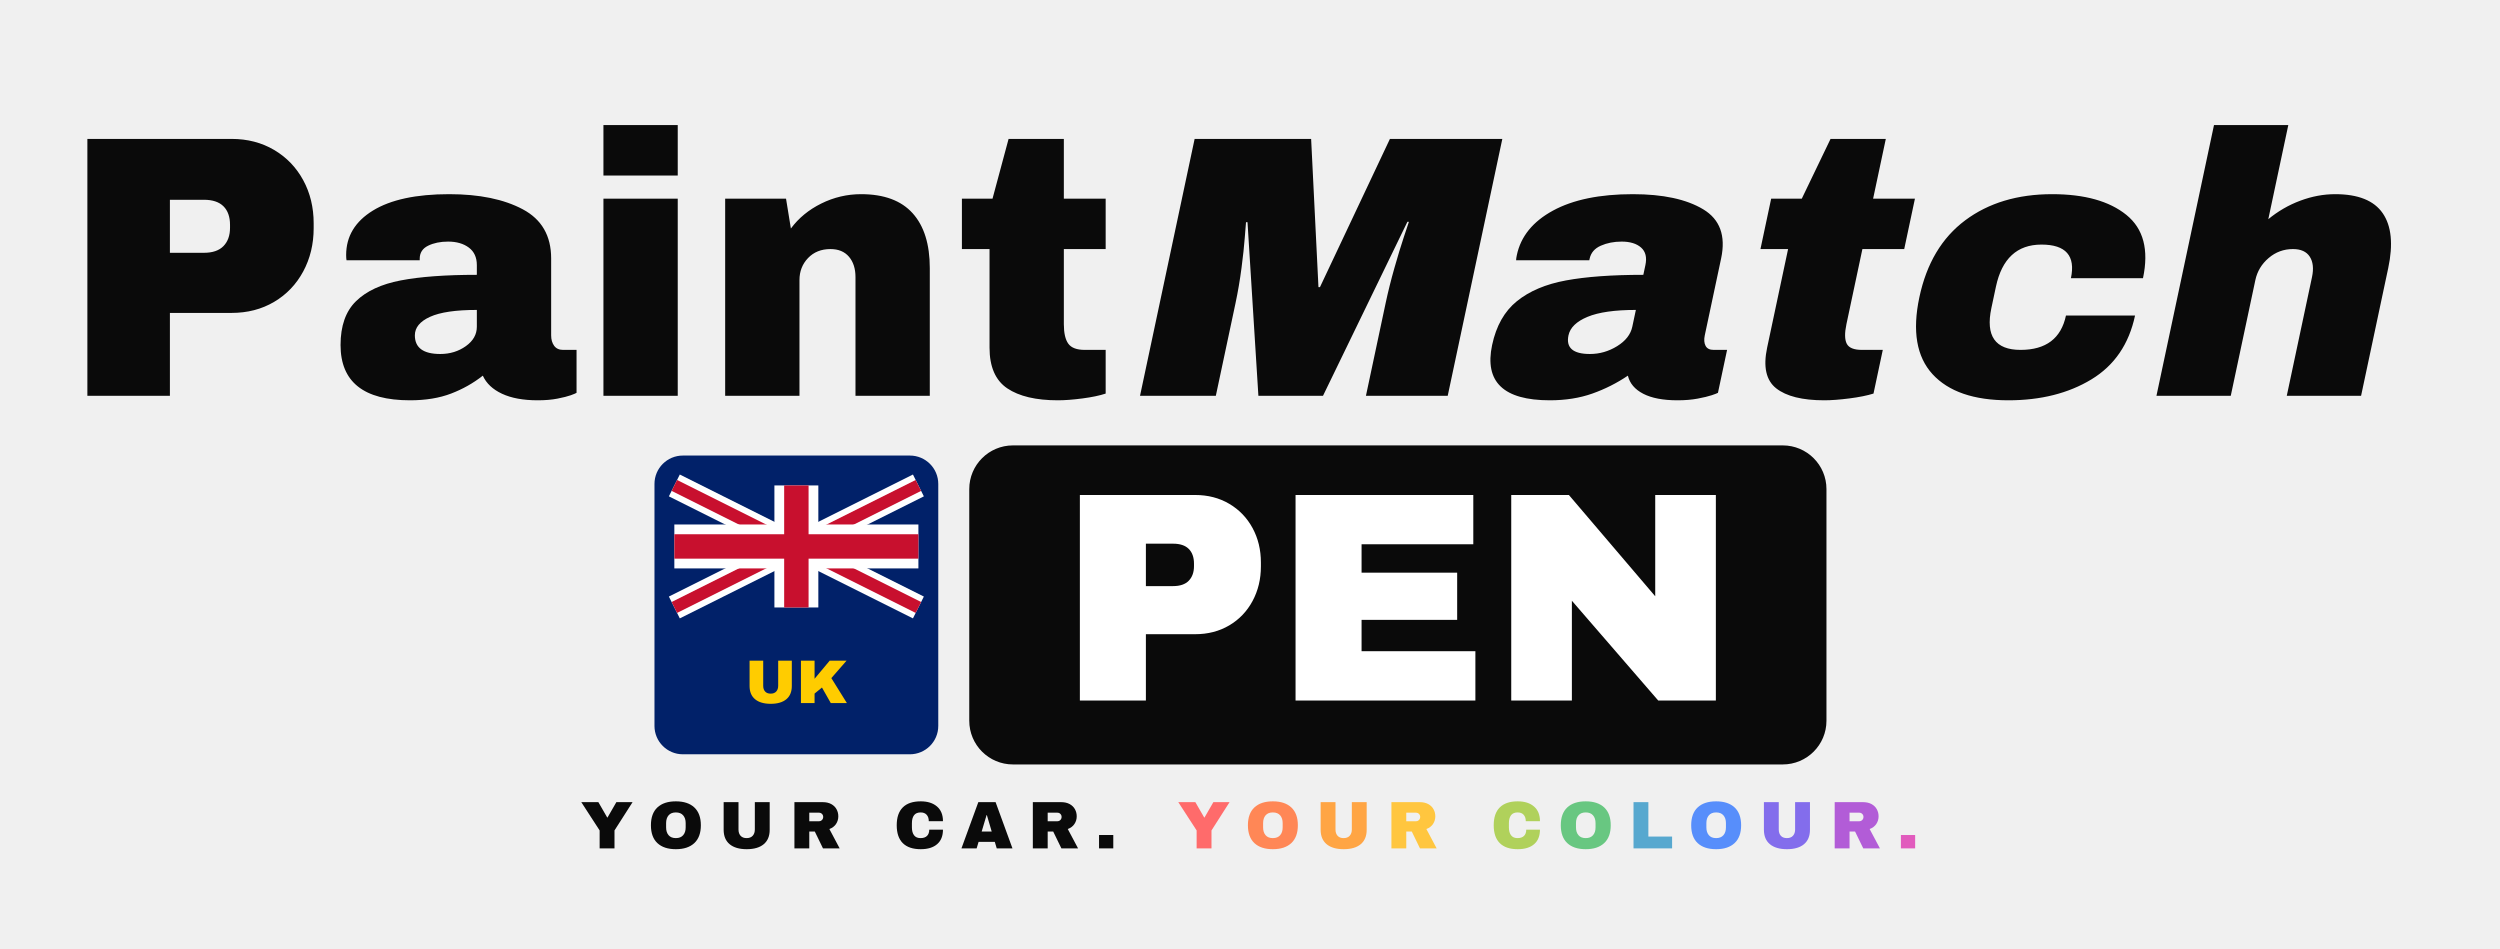
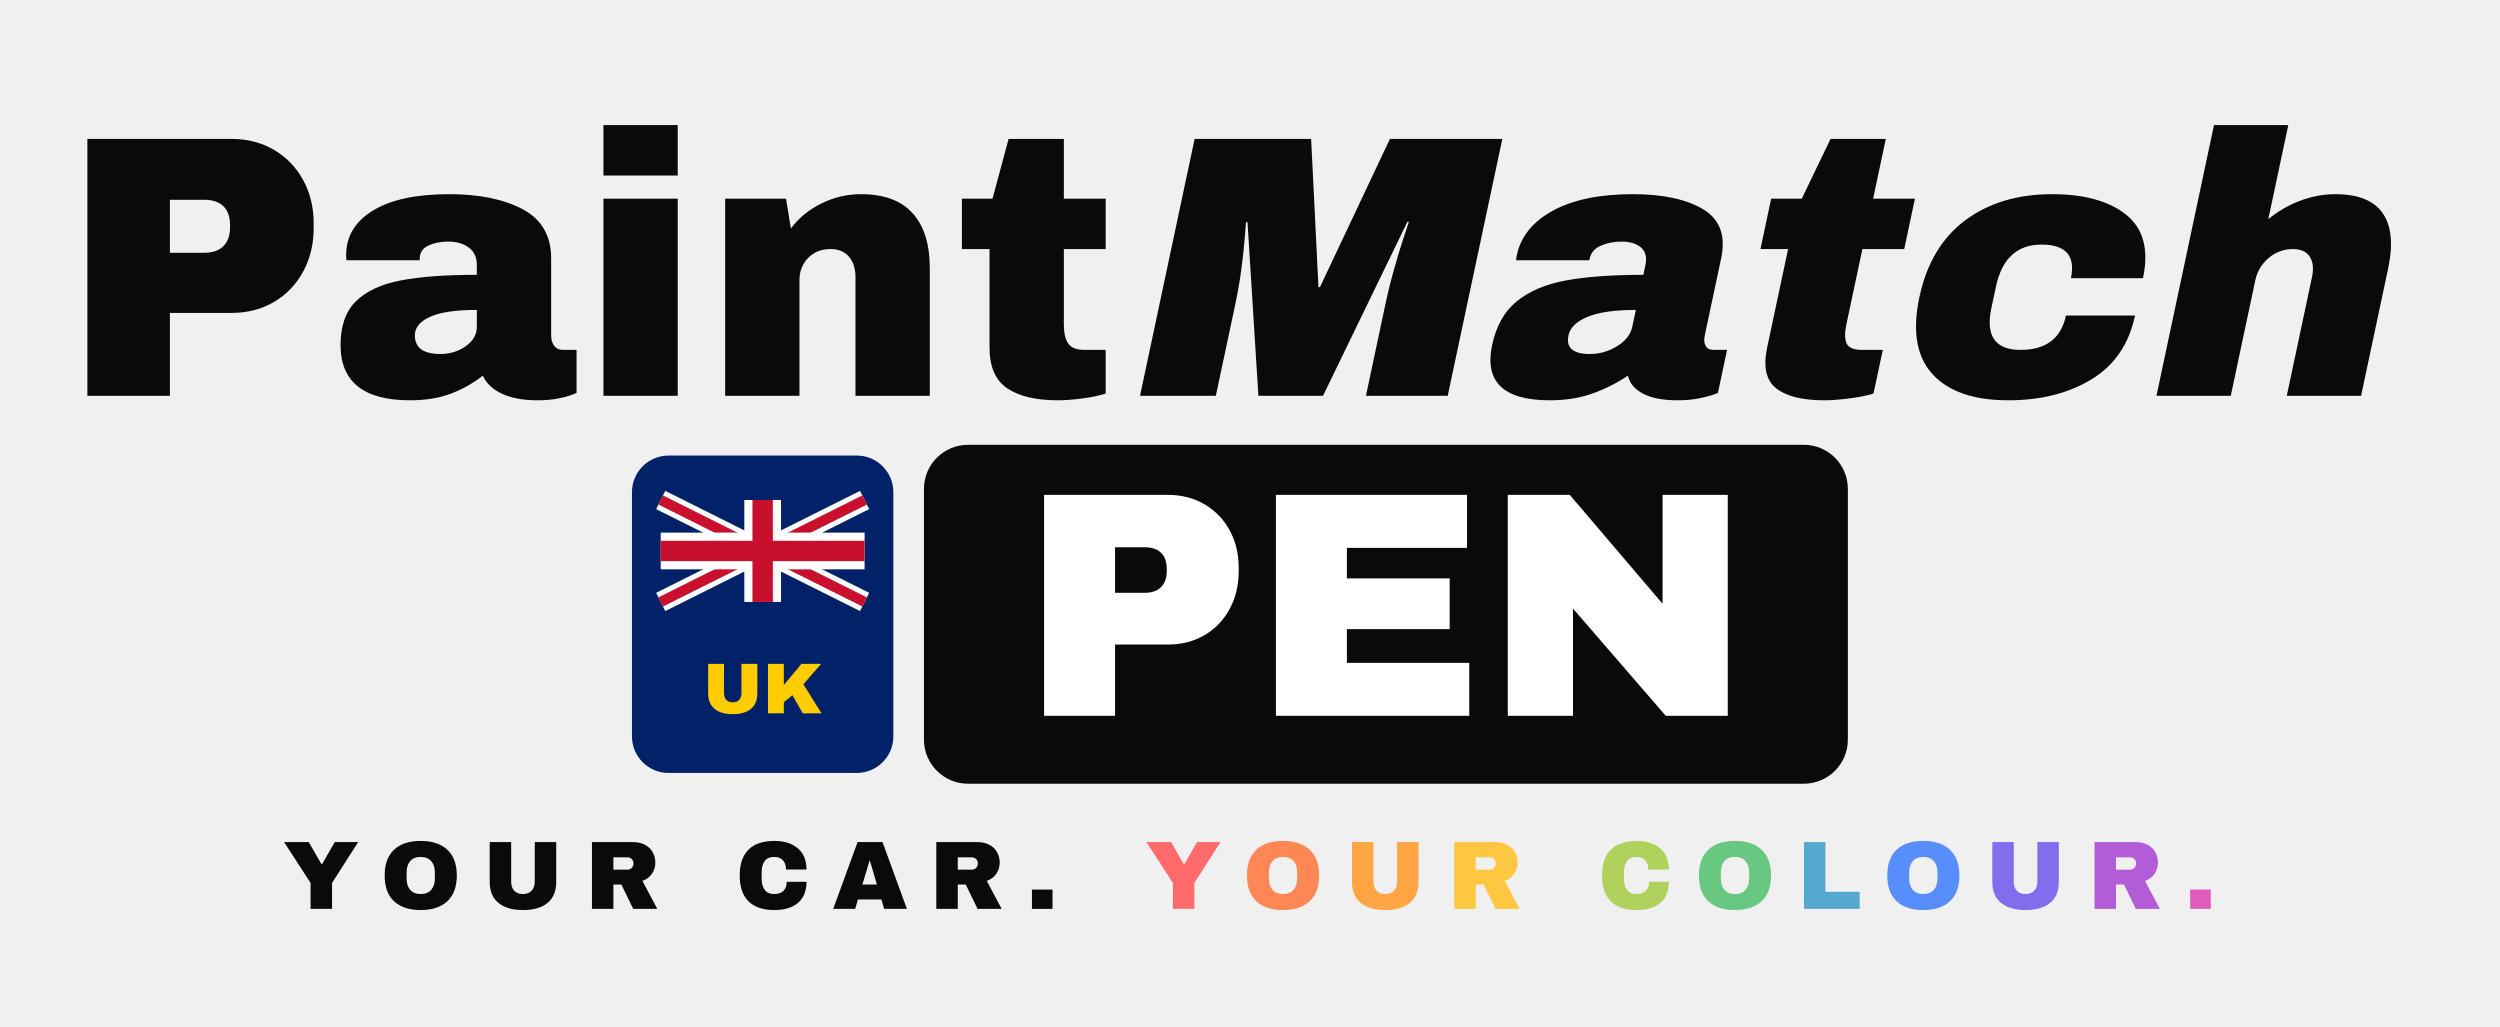
- <svg xmlns="http://www.w3.org/2000/svg" viewBox="0 0 1339.01 508.00" role="img" aria-label="PaintMatchPen">
+ <svg xmlns="http://www.w3.org/2000/svg" viewBox="0 0 1339.01 550.00" role="img" aria-label="PaintMatchPen">
  <path d="M168.0 119.6V122.2Q168.0 135.0 162.4 145.4Q156.8 155.8 146.8 161.7Q136.8 167.6 124.0 167.6H91.0V212.0H46.8V74.4H124.0Q136.8 74.4 146.8 80.3Q156.8 86.2 162.4 96.5Q168.0 106.8 168.0 119.6ZM91.0 135.4H109.2Q116.2 135.4 119.7 131.8Q123.2 128.2 123.2 122.0V120.4Q123.2 114.0 119.7 110.5Q116.2 107.0 109.2 107.0H91.0Z M295.2 138.4V179.6Q295.2 183.0 296.8 185.2Q298.4 187.4 301.6 187.4H308.8V210.4Q308.2 210.8 305.7 211.7Q303.2 212.6 298.6 213.5Q294.0 214.4 288.0 214.4Q276.4 214.4 268.9 210.9Q261.4 207.4 258.6 201.2Q251.0 207.2 241.6 210.8Q232.2 214.4 219.6 214.4Q182.4 214.4 182.4 184.8Q182.4 169.4 190.7 161.3Q199.0 153.2 214.6 150.2Q230.2 147.2 255.4 147.2V142.0Q255.4 135.8 251.1 132.6Q246.8 129.4 240.0 129.4Q233.8 129.4 229.3 131.6Q224.8 133.8 224.8 138.6V139.4H185.6Q185.4 138.4 185.4 136.6Q185.4 121.6 199.7 112.8Q214.0 104.0 240.6 104.0Q264.8 104.0 280.0 112.1Q295.2 120.2 295.2 138.4ZM222.2 179.6Q222.2 189.6 235.8 189.6Q243.6 189.6 249.5 185.4Q255.4 181.2 255.4 175.0V166.0Q238.4 166.0 230.3 169.7Q222.2 173.4 222.2 179.6Z M323.2 94.0V67.0H363.0V94.0ZM323.2 212.0V106.4H363.0V212.0Z M498 143.6V212.0H458.2V148.4Q458.2 141.6 454.7 137.5Q451.2 133.4 444.8 133.4Q437.4 133.4 432.8 138.2Q428.2 143.0 428.2 150.0V212.0H388.4V106.4H421L423.6 122.4Q429.8 114.0 439.9 109.0Q450 104.0 461.2 104.0Q479.6 104.0 488.8 114.2Q498 124.4 498 143.6Z M592.2 106.4V133.4H569.8V173.6Q569.8 180.8 572.2 184.1Q574.6 187.4 581 187.4H592.2V210.8Q587.4 212.4 579.8 213.4Q572.2 214.4 566.6 214.4Q549 214.4 539.5 208.0Q530 201.6 530 186.2V133.4H515.2V106.4H531.6L540.2 74.4H569.8V106.4Z" fill="#0A0A0A" />
  <path d="M731.6 212.0 742.143 162.4Q744.098 153.2 746.86 143.5Q749.622 133.8 751.825 127.2Q754.028 120.6 754.61 118.8H753.81L708.6 212.0H674L668.168 119.0H667.368Q667.185 120.8 666.704 127.3Q666.222 133.8 664.96 143.5Q663.698 153.2 661.743 162.4L651.2 212.0H610.6L639.848 74.4H702.248L706.171 153.8H706.971L744.448 74.4H804.648L775.4 212.0Z M921.844 138.4 913.087 179.6Q912.364 183.0 913.497 185.2Q914.629 187.4 917.829 187.4H925.029L920.14 210.4Q919.455 210.8 916.764 211.7Q914.072 212.6 909.281 213.5Q904.49 214.4 898.49 214.4Q886.89 214.4 880.134 210.9Q873.378 207.4 871.896 201.2Q863.02 207.2 852.855 210.8Q842.69 214.4 830.09 214.4Q792.89 214.4 799.182 184.8Q802.455 169.4 812.477 161.3Q822.498 153.2 838.736 150.2Q854.974 147.2 880.174 147.2L881.279 142.0Q882.597 135.8 878.977 132.6Q875.357 129.4 868.557 129.4Q862.357 129.4 857.39 131.6Q852.422 133.8 851.402 138.6L851.232 139.4H812.032Q812.044 138.4 812.427 136.6Q815.615 121.6 831.786 112.8Q847.956 104.0 874.556 104.0Q898.756 104.0 912.234 112.1Q925.713 120.2 921.844 138.4ZM840.087 179.6Q837.961 189.6 851.561 189.6Q859.361 189.6 866.154 185.4Q872.947 181.2 874.265 175.0L876.178 166.0Q859.178 166.0 850.291 169.7Q841.405 173.4 840.087 179.6Z M1025.646 106.4 1019.907 133.4H997.507L988.962 173.6Q987.432 180.8 989.13 184.1Q990.829 187.4 997.229 187.4H1008.429L1003.455 210.8Q998.315 212.4 990.502 213.4Q982.69 214.4 977.09 214.4Q959.49 214.4 951.35 208.0Q943.211 201.6 946.484 186.2L957.707 133.4H942.907L948.646 106.4H965.046L980.448 74.4H1010.048L1003.246 106.4Z M1147.791 149.0H1109.191Q1113.017 131.0 1093.417 131.0Q1073.817 131.0 1069.013 153.6L1066.59 165.0Q1061.829 187.4 1082.229 187.4Q1102.629 187.4 1106.54 169.0H1143.54Q1138.651 192.0 1120.17 203.2Q1101.69 214.4 1075.69 214.4Q1047.89 214.4 1035.066 200.4Q1022.241 186.4 1028.023 159.2Q1033.805 132.0 1052.58 118.0Q1071.356 104.0 1099.156 104.0Q1125.156 104.0 1138.897 115.1Q1152.637 126.2 1147.791 149.0Z M1250.756 104.0Q1269.156 104.0 1276.188 114.2Q1283.22 124.4 1279.139 143.6L1264.6 212.0H1224.8L1238.319 148.4Q1239.764 141.6 1237.135 137.5Q1234.507 133.4 1228.107 133.4Q1220.707 133.4 1215.087 138.2Q1209.466 143.0 1207.979 150.0L1194.8 212.0H1155L1185.821 67.0H1225.621L1214.908 117.4Q1222.668 111.0 1232.012 107.5Q1241.356 104.0 1250.756 104.0Z" fill="#0A0A0A" />
-   <rect x="350.54" y="244.00" width="152.00" height="160.00" rx="15.20" ry="15.20" fill="#012169" />
-   <line x1="361.18" y1="260.00" x2="491.90" y2="325.36" stroke="#FFF" stroke-width="13.07" />
-   <line x1="491.90" y1="260.00" x2="361.18" y2="325.36" stroke="#FFF" stroke-width="13.07" />
-   <line x1="361.18" y1="260.00" x2="491.90" y2="325.36" stroke="#C8102E" stroke-width="6.54" />
-   <line x1="491.90" y1="260.00" x2="361.18" y2="325.36" stroke="#C8102E" stroke-width="6.54" />
-   <line x1="426.54" y1="260.00" x2="426.54" y2="325.36" stroke="#FFF" stroke-width="23.53" />
-   <line x1="361.18" y1="292.68" x2="491.90" y2="292.68" stroke="#FFF" stroke-width="23.53" />
-   <line x1="426.54" y1="260.00" x2="426.54" y2="325.36" stroke="#C8102E" stroke-width="13.07" />
-   <line x1="361.18" y1="292.68" x2="491.90" y2="292.68" stroke="#C8102E" stroke-width="13.07" />
-   <path d="M412.804 376.967Q407.387 376.967 404.431 374.523Q401.475 372.078 401.475 367.421V353.847H408.775V367.322Q408.775 369.238 409.798 370.377Q410.822 371.517 412.771 371.517Q414.72 371.517 415.76 370.361Q416.801 369.205 416.801 367.322V353.847H424.1V367.421Q424.1 372.078 421.16 374.523Q418.221 376.967 412.804 376.967Z M444.38 353.847H453.43L445.271 363.194L453.595 376.57H444.974L440.251 368.247L436.288 371.484V376.57H428.988V353.847H436.288V363.557Z" fill="#FFCC00" />
-   <rect x="522.54" y="241.96" width="452.32" height="164.08" rx="20.0" ry="20.0" fill="#0A0A0A" stroke="#0A0A0A" stroke-width="6.8" />
-   <path d="M675.344 301.28V303.36Q675.344 313.6 670.864 321.92Q666.384 330.24 658.384 334.96Q650.384 339.68 640.144 339.68H613.744V375.2H578.384V265.12H640.144Q650.384 265.12 658.384 269.84Q666.384 274.56 670.864 282.8Q675.344 291.04 675.344 301.28ZM613.744 313.92H628.304Q633.904 313.92 636.704 311.04Q639.504 308.16 639.504 303.2V301.92Q639.504 296.8 636.704 294.0Q633.904 291.2 628.304 291.2H613.744Z M693.904 265.12H789.104V291.52H729.264V306.72H780.464V332.0H729.264V348.8H790.224V375.2H693.904Z M888.144 375.2 841.904 321.76V375.2H809.424V265.12H840.304L886.544 319.36V265.12H919.024V375.2Z" fill="#FFF" />
-   <path d="M329.124 454.4H321.168V444.788L311.34 429.632H320.484L325.236 437.876H325.38L330.132 429.632H338.808L329.124 444.788Z" fill="#0A0A0A" />
-   <path d="M375.384 442.016Q375.384 448.28 371.892 451.556Q368.4 454.832 361.992 454.832Q355.584 454.832 352.11 451.574Q348.636 448.316 348.636 442.016Q348.636 435.716 352.11 432.458Q355.584 429.2 361.992 429.2Q368.4 429.2 371.892 432.476Q375.384 435.752 375.384 442.016ZM356.772 440.864V443.168Q356.772 445.796 358.104 447.344Q359.436 448.892 361.992 448.892Q364.548 448.892 365.898 447.344Q367.248 445.796 367.248 443.168V440.864Q367.248 438.236 365.898 436.688Q364.548 435.14 361.992 435.14Q359.436 435.14 358.104 436.688Q356.772 438.236 356.772 440.864Z" fill="#0A0A0A" />
-   <path d="M399.936 454.832Q394.032 454.832 390.81 452.168Q387.588 449.504 387.588 444.428V429.632H395.544V444.32Q395.544 446.408 396.66 447.65Q397.776 448.892 399.9 448.892Q402.024 448.892 403.158 447.632Q404.292 446.372 404.292 444.32V429.632H412.248V444.428Q412.248 449.504 409.044 452.168Q405.84 454.832 399.936 454.832Z" fill="#0A0A0A" />
-   <path d="M444.216 444.032 449.724 454.4H440.796L436.404 445.364H433.452V454.4H425.496V429.632H440.652Q443.316 429.632 445.206 430.658Q447.096 431.684 448.05 433.43Q449.004 435.176 449.004 437.228Q449.004 439.496 447.78 441.332Q446.556 443.168 444.216 444.032ZM438.672 435.284H433.452V439.856H438.672Q439.608 439.856 440.256 439.19Q440.904 438.524 440.904 437.552Q440.904 436.58 440.256 435.932Q439.608 435.284 438.672 435.284Z" fill="#0A0A0A" />
+   <rect x="338.48" y="244.00" width="140.00" height="170.00" rx="19.60" ry="19.60" fill="#012169" />
+   <line x1="353.88" y1="267.80" x2="463.08" y2="322.40" stroke="#FFF" stroke-width="10.92" />
+   <line x1="463.08" y1="267.80" x2="353.88" y2="322.40" stroke="#FFF" stroke-width="10.92" />
+   <line x1="353.88" y1="267.80" x2="463.08" y2="322.40" stroke="#C8102E" stroke-width="5.46" />
+   <line x1="463.08" y1="267.80" x2="353.88" y2="322.40" stroke="#C8102E" stroke-width="5.46" />
+   <line x1="408.48" y1="267.80" x2="408.48" y2="322.40" stroke="#FFF" stroke-width="19.66" />
+   <line x1="353.88" y1="295.10" x2="463.08" y2="295.10" stroke="#FFF" stroke-width="19.66" />
+   <line x1="408.48" y1="267.80" x2="408.48" y2="322.40" stroke="#C8102E" stroke-width="10.92" />
+   <line x1="353.88" y1="295.10" x2="463.08" y2="295.10" stroke="#C8102E" stroke-width="10.92" />
+   <path d="M392.478 382.512Q386.168 382.512 382.725 379.665Q379.282 376.818 379.282 371.393V355.581H387.784V371.278Q387.784 373.509 388.977 374.836Q390.169 376.164 392.439 376.164Q394.709 376.164 395.921 374.817Q397.133 373.471 397.133 371.278V355.581H405.635V371.393Q405.635 376.818 402.211 379.665Q398.787 382.512 392.478 382.512Z M429.257 355.581H439.798L430.296 366.469L439.991 382.05H429.949L424.448 372.355L419.831 376.125V382.05H411.329V355.581H419.831V366.892Z" fill="#FFCC00" />
+   <rect x="498.48" y="241.84" width="487.64" height="174.32" rx="20.0" ry="20.0" fill="#0A0A0A" stroke="#0A0A0A" stroke-width="7.2" />
+   <path d="M663.442 303.936V306.172Q663.442 317.18 658.626 326.124Q653.81 335.068 645.21 340.142Q636.61 345.216 625.602 345.216H597.222V383.4H559.21V265.064H625.602Q636.61 265.064 645.21 270.138Q653.81 275.212 658.626 284.07Q663.442 292.928 663.442 303.936ZM597.222 317.524H612.874Q618.894 317.524 621.904 314.428Q624.914 311.332 624.914 306.0V304.624Q624.914 299.12 621.904 296.11Q618.894 293.1 612.874 293.1H597.222Z M683.394 265.064H785.734V293.444H721.406V309.784H776.446V336.96H721.406V355.02H786.938V383.4H683.394Z M892.202 383.4 842.494 325.952V383.4H807.578V265.064H840.774L890.482 323.372V265.064H925.398V383.4Z" fill="#FFF" />
+   <path d="M177.844 486.8H166.352V472.916L152.156 451.024H165.364L172.228 462.932H172.436L179.3 451.024H191.832L177.844 472.916Z" fill="#0A0A0A" />
+   <path d="M244.664 468.912Q244.664 477.96 239.62 482.692Q234.576 487.424 225.32 487.424Q216.064 487.424 211.046 482.718Q206.028 478.012 206.028 468.912Q206.028 459.812 211.046 455.106Q216.064 450.4 225.32 450.4Q234.576 450.4 239.62 455.132Q244.664 459.864 244.664 468.912ZM217.78 467.248V470.576Q217.78 474.372 219.704 476.608Q221.628 478.844 225.32 478.844Q229.012 478.844 230.962 476.608Q232.912 474.372 232.912 470.576V467.248Q232.912 463.452 230.962 461.216Q229.012 458.98 225.32 458.98Q221.628 458.98 219.704 461.216Q217.78 463.452 217.78 467.248Z" fill="#0A0A0A" />
+   <path d="M280.128 487.424Q271.6 487.424 266.946 483.576Q262.292 479.728 262.292 472.396V451.024H273.784V472.24Q273.784 475.256 275.396 477.05Q277.008 478.844 280.076 478.844Q283.144 478.844 284.782 477.024Q286.42 475.204 286.42 472.24V451.024H297.912V472.396Q297.912 479.728 293.284 483.576Q288.656 487.424 280.128 487.424Z" fill="#0A0A0A" />
+   <path d="M344.088 471.824 352.044 486.8H339.148L332.804 473.748H328.54V486.8H317.048V451.024H338.94Q342.788 451.024 345.518 452.506Q348.248 453.988 349.626 456.51Q351.004 459.032 351.004 461.996Q351.004 465.272 349.236 467.924Q347.468 470.576 344.088 471.824ZM336.08 459.188H328.54V465.792H336.08Q337.432 465.792 338.368 464.83Q339.304 463.868 339.304 462.464Q339.304 461.06 338.368 460.124Q337.432 459.188 336.08 459.188Z" fill="#0A0A0A" />
  <path d="" fill="#0A0A0A" />
-   <path d="M505.056 439.82H497.46Q497.46 437.66 496.326 436.4Q495.192 435.14 493.104 435.14Q490.692 435.14 489.558 436.652Q488.424 438.164 488.424 440.864V443.168Q488.424 445.832 489.558 447.362Q490.692 448.892 493.032 448.892Q495.336 448.892 496.524 447.704Q497.712 446.516 497.712 444.356H505.056Q505.056 449.432 501.942 452.132Q498.828 454.832 493.14 454.832Q486.804 454.832 483.546 451.592Q480.288 448.352 480.288 442.016Q480.288 435.68 483.546 432.44Q486.804 429.2 493.14 429.2Q498.648 429.2 501.852 431.954Q505.056 434.708 505.056 439.82Z" fill="#0A0A0A" />
-   <path d="M533.856 454.4 532.812 450.908H524.136L523.092 454.4H514.956L523.992 429.632H533.244L542.28 454.4ZM525.792 445.364H531.156L528.564 436.544H528.42Z" fill="#0A0A0A" />
-   <path d="M571.908 444.032 577.416 454.4H568.488L564.096 445.364H561.144V454.4H553.188V429.632H568.344Q571.008 429.632 572.898 430.658Q574.788 431.684 575.742 433.43Q576.696 435.176 576.696 437.228Q576.696 439.496 575.472 441.332Q574.248 443.168 571.908 444.032ZM566.364 435.284H561.144V439.856H566.364Q567.3 439.856 567.948 439.19Q568.596 438.524 568.596 437.552Q568.596 436.58 567.948 435.932Q567.3 435.284 566.364 435.284Z" fill="#0A0A0A" />
-   <path d="M588.648 454.4V447.236H596.28V454.4Z" fill="#0A0A0A" />
-   <path d="M648.876 454.4H640.92V444.788L631.092 429.632H640.236L644.988 437.876H645.132L649.884 429.632H658.56L648.876 444.788Z" fill="rgb(255,107,107)" />
-   <path d="M695.136 442.016Q695.136 448.28 691.644 451.556Q688.152 454.832 681.744 454.832Q675.336 454.832 671.862 451.574Q668.388 448.316 668.388 442.016Q668.388 435.716 671.862 432.458Q675.336 429.2 681.744 429.2Q688.152 429.2 691.644 432.476Q695.136 435.752 695.136 442.016ZM676.524 440.864V443.168Q676.524 445.796 677.856 447.344Q679.188 448.892 681.744 448.892Q684.3 448.892 685.65 447.344Q687 445.796 687 443.168V440.864Q687 438.236 685.65 436.688Q684.3 435.14 681.744 435.14Q679.188 435.14 677.856 436.688Q676.524 438.236 676.524 440.864Z" fill="rgb(255,135,86)" />
-   <path d="M719.688 454.832Q713.784 454.832 710.562 452.168Q707.34 449.504 707.34 444.428V429.632H715.296V444.32Q715.296 446.408 716.412 447.65Q717.528 448.892 719.652 448.892Q721.776 448.892 722.91 447.632Q724.044 446.372 724.044 444.32V429.632H732V444.428Q732 449.504 728.796 452.168Q725.592 454.832 719.688 454.832Z" fill="rgb(255,165,68)" />
-   <path d="M763.968 444.032 769.476 454.4H760.548L756.156 445.364H753.204V454.4H745.248V429.632H760.404Q763.068 429.632 764.958 430.658Q766.848 431.684 767.802 433.43Q768.756 435.176 768.756 437.228Q768.756 439.496 767.532 441.332Q766.308 443.168 763.968 444.032ZM758.424 435.284H753.204V439.856H758.424Q759.36 439.856 760.008 439.19Q760.656 438.524 760.656 437.552Q760.656 436.58 760.008 435.932Q759.36 435.284 758.424 435.284Z" fill="rgb(255,198,63)" />
+   <path d="M431.968 465.74H420.996Q420.996 462.62 419.358 460.8Q417.72 458.98 414.704 458.98Q411.22 458.98 409.582 461.164Q407.944 463.348 407.944 467.248V470.576Q407.944 474.424 409.582 476.634Q411.22 478.844 414.6 478.844Q417.928 478.844 419.644 477.128Q421.36 475.412 421.36 472.292H431.968Q431.968 479.624 427.47 483.524Q422.972 487.424 414.756 487.424Q405.604 487.424 400.898 482.744Q396.192 478.064 396.192 468.912Q396.192 459.76 400.898 455.08Q405.604 450.4 414.756 450.4Q422.712 450.4 427.34 454.378Q431.968 458.356 431.968 465.74Z" fill="#0A0A0A" />
+   <path d="M473.568 486.8 472.06 481.756H459.528L458.02 486.8H446.268L459.32 451.024H472.684L485.736 486.8ZM461.92 473.748H469.668L465.924 461.008H465.716Z" fill="#0A0A0A" />
+   <path d="M528.532 471.824 536.488 486.8H523.592L517.248 473.748H512.984V486.8H501.492V451.024H523.384Q527.232 451.024 529.962 452.506Q532.692 453.988 534.07 456.51Q535.448 459.032 535.448 461.996Q535.448 465.272 533.68 467.924Q531.912 470.576 528.532 471.824ZM520.524 459.188H512.984V465.792H520.524Q521.876 465.792 522.812 464.83Q523.748 463.868 523.748 462.464Q523.748 461.06 522.812 460.124Q521.876 459.188 520.524 459.188Z" fill="#0A0A0A" />
+   <path d="M552.712 486.8V476.452H563.736V486.8Z" fill="#0A0A0A" />
+   <path d="M639.708 486.8H628.216V472.916L614.02 451.024H627.228L634.092 462.932H634.3L641.164 451.024H653.696L639.708 472.916Z" fill="rgb(255,107,107)" />
+   <path d="M706.528 468.912Q706.528 477.96 701.484 482.692Q696.44 487.424 687.184 487.424Q677.928 487.424 672.91 482.718Q667.892 478.012 667.892 468.912Q667.892 459.812 672.91 455.106Q677.928 450.4 687.184 450.4Q696.44 450.4 701.484 455.132Q706.528 459.864 706.528 468.912ZM679.644 467.248V470.576Q679.644 474.372 681.568 476.608Q683.492 478.844 687.184 478.844Q690.876 478.844 692.826 476.608Q694.776 474.372 694.776 470.576V467.248Q694.776 463.452 692.826 461.216Q690.876 458.98 687.184 458.98Q683.492 458.98 681.568 461.216Q679.644 463.452 679.644 467.248Z" fill="rgb(255,135,86)" />
+   <path d="M741.992 487.424Q733.464 487.424 728.81 483.576Q724.156 479.728 724.156 472.396V451.024H735.648V472.24Q735.648 475.256 737.26 477.05Q738.872 478.844 741.94 478.844Q745.008 478.844 746.646 477.024Q748.284 475.204 748.284 472.24V451.024H759.776V472.396Q759.776 479.728 755.148 483.576Q750.52 487.424 741.992 487.424Z" fill="rgb(255,165,68)" />
+   <path d="M805.952 471.824 813.908 486.8H801.012L794.668 473.748H790.404V486.8H778.912V451.024H800.804Q804.652 451.024 807.382 452.506Q810.112 453.988 811.49 456.51Q812.868 459.032 812.868 461.996Q812.868 465.272 811.1 467.924Q809.332 470.576 805.952 471.824ZM797.944 459.188H790.404V465.792H797.944Q799.296 465.792 800.232 464.83Q801.168 463.868 801.168 462.464Q801.168 461.06 800.232 460.124Q799.296 459.188 797.944 459.188Z" fill="rgb(255,198,63)" />
  <path d="" fill="rgb(220,213,74)" />
-   <path d="M824.808 439.82H817.212Q817.212 437.66 816.078 436.4Q814.944 435.14 812.856 435.14Q810.444 435.14 809.31 436.652Q808.176 438.164 808.176 440.864V443.168Q808.176 445.832 809.31 447.362Q810.444 448.892 812.784 448.892Q815.088 448.892 816.276 447.704Q817.464 446.516 817.464 444.356H824.808Q824.808 449.432 821.694 452.132Q818.58 454.832 812.892 454.832Q806.556 454.832 803.298 451.592Q800.04 448.352 800.04 442.016Q800.04 435.68 803.298 432.44Q806.556 429.2 812.892 429.2Q818.4 429.2 821.604 431.954Q824.808 434.708 824.808 439.82Z" fill="rgb(176,209,91)" />
-   <path d="M862.716 442.016Q862.716 448.28 859.224 451.556Q855.732 454.832 849.324 454.832Q842.916 454.832 839.442 451.574Q835.968 448.316 835.968 442.016Q835.968 435.716 839.442 432.458Q842.916 429.2 849.324 429.2Q855.732 429.2 859.224 432.476Q862.716 435.752 862.716 442.016ZM844.104 440.864V443.168Q844.104 445.796 845.436 447.344Q846.768 448.892 849.324 448.892Q851.88 448.892 853.23 447.344Q854.58 445.796 854.58 443.168V440.864Q854.58 438.236 853.23 436.688Q851.88 435.14 849.324 435.14Q846.768 435.14 845.436 436.688Q844.104 438.236 844.104 440.864Z" fill="rgb(104,199,129)" />
-   <path d="M874.92 429.632H882.876V448.064H895.584V454.4H874.92Z" fill="rgb(87,168,207)" />
-   <path d="M932.556 442.016Q932.556 448.28 929.064 451.556Q925.572 454.832 919.164 454.832Q912.756 454.832 909.282 451.574Q905.808 448.316 905.808 442.016Q905.808 435.716 909.282 432.458Q912.756 429.2 919.164 429.2Q925.572 429.2 929.064 432.476Q932.556 435.752 932.556 442.016ZM913.944 440.864V443.168Q913.944 445.796 915.276 447.344Q916.608 448.892 919.164 448.892Q921.72 448.892 923.07 447.344Q924.42 445.796 924.42 443.168V440.864Q924.42 438.236 923.07 436.688Q921.72 435.14 919.164 435.14Q916.608 435.14 915.276 436.688Q913.944 438.236 913.944 440.864Z" fill="rgb(87,142,251)" />
-   <path d="M957.108 454.832Q951.204 454.832 947.982 452.168Q944.76 449.504 944.76 444.428V429.632H952.716V444.32Q952.716 446.408 953.832 447.65Q954.948 448.892 957.072 448.892Q959.196 448.892 960.33 447.632Q961.464 446.372 961.464 444.32V429.632H969.42V444.428Q969.42 449.504 966.216 452.168Q963.012 454.832 957.108 454.832Z" fill="rgb(131,109,236)" />
-   <path d="M1001.388 444.032 1006.896 454.4H997.968L993.576 445.364H990.624V454.4H982.668V429.632H997.824Q1000.488 429.632 1002.378 430.658Q1004.268 431.684 1005.222 433.43Q1006.176 435.176 1006.176 437.228Q1006.176 439.496 1004.952 441.332Q1003.728 443.168 1001.388 444.032ZM995.844 435.284H990.624V439.856H995.844Q996.78 439.856 997.428 439.19Q998.076 438.524 998.076 437.552Q998.076 436.58 997.428 435.932Q996.78 435.284 995.844 435.284Z" fill="rgb(178,92,215)" />
-   <path d="M1018.128 454.4V447.236H1025.76V454.4Z" fill="rgb(225,91,189)" />
+   <path d="M893.832 465.74H882.86Q882.86 462.62 881.222 460.8Q879.584 458.98 876.568 458.98Q873.084 458.98 871.446 461.164Q869.808 463.348 869.808 467.248V470.576Q869.808 474.424 871.446 476.634Q873.084 478.844 876.464 478.844Q879.792 478.844 881.508 477.128Q883.224 475.412 883.224 472.292H893.832Q893.832 479.624 889.334 483.524Q884.836 487.424 876.62 487.424Q867.468 487.424 862.762 482.744Q858.056 478.064 858.056 468.912Q858.056 459.76 862.762 455.08Q867.468 450.4 876.62 450.4Q884.576 450.4 889.204 454.378Q893.832 458.356 893.832 465.74Z" fill="rgb(176,209,91)" />
+   <path d="M948.588 468.912Q948.588 477.96 943.544 482.692Q938.5 487.424 929.244 487.424Q919.988 487.424 914.97 482.718Q909.952 478.012 909.952 468.912Q909.952 459.812 914.97 455.106Q919.988 450.4 929.244 450.4Q938.5 450.4 943.544 455.132Q948.588 459.864 948.588 468.912ZM921.704 467.248V470.576Q921.704 474.372 923.628 476.608Q925.552 478.844 929.244 478.844Q932.936 478.844 934.886 476.608Q936.836 474.372 936.836 470.576V467.248Q936.836 463.452 934.886 461.216Q932.936 458.98 929.244 458.98Q925.552 458.98 923.628 461.216Q921.704 463.452 921.704 467.248Z" fill="rgb(104,199,129)" />
+   <path d="M966.216 451.024H977.708V477.648H996.064V486.8H966.216Z" fill="rgb(87,168,207)" />
+   <path d="M1049.468 468.912Q1049.468 477.96 1044.424 482.692Q1039.38 487.424 1030.124 487.424Q1020.868 487.424 1015.85 482.718Q1010.832 478.012 1010.832 468.912Q1010.832 459.812 1015.85 455.106Q1020.868 450.4 1030.124 450.4Q1039.38 450.4 1044.424 455.132Q1049.468 459.864 1049.468 468.912ZM1022.584 467.248V470.576Q1022.584 474.372 1024.508 476.608Q1026.432 478.844 1030.124 478.844Q1033.816 478.844 1035.766 476.608Q1037.716 474.372 1037.716 470.576V467.248Q1037.716 463.452 1035.766 461.216Q1033.816 458.98 1030.124 458.98Q1026.432 458.98 1024.508 461.216Q1022.584 463.452 1022.584 467.248Z" fill="rgb(87,142,251)" />
+   <path d="M1084.932 487.424Q1076.404 487.424 1071.75 483.576Q1067.096 479.728 1067.096 472.396V451.024H1078.588V472.24Q1078.588 475.256 1080.2 477.05Q1081.812 478.844 1084.88 478.844Q1087.948 478.844 1089.586 477.024Q1091.224 475.204 1091.224 472.24V451.024H1102.716V472.396Q1102.716 479.728 1098.088 483.576Q1093.46 487.424 1084.932 487.424Z" fill="rgb(131,109,236)" />
+   <path d="M1148.892 471.824 1156.848 486.8H1143.952L1137.608 473.748H1133.344V486.8H1121.852V451.024H1143.744Q1147.592 451.024 1150.322 452.506Q1153.052 453.988 1154.43 456.51Q1155.808 459.032 1155.808 461.996Q1155.808 465.272 1154.04 467.924Q1152.272 470.576 1148.892 471.824ZM1140.884 459.188H1133.344V465.792H1140.884Q1142.236 465.792 1143.172 464.83Q1144.108 463.868 1144.108 462.464Q1144.108 461.06 1143.172 460.124Q1142.236 459.188 1140.884 459.188Z" fill="rgb(178,92,215)" />
+   <path d="M1173.072 486.8V476.452H1184.096V486.8Z" fill="rgb(225,91,189)" />
</svg>
